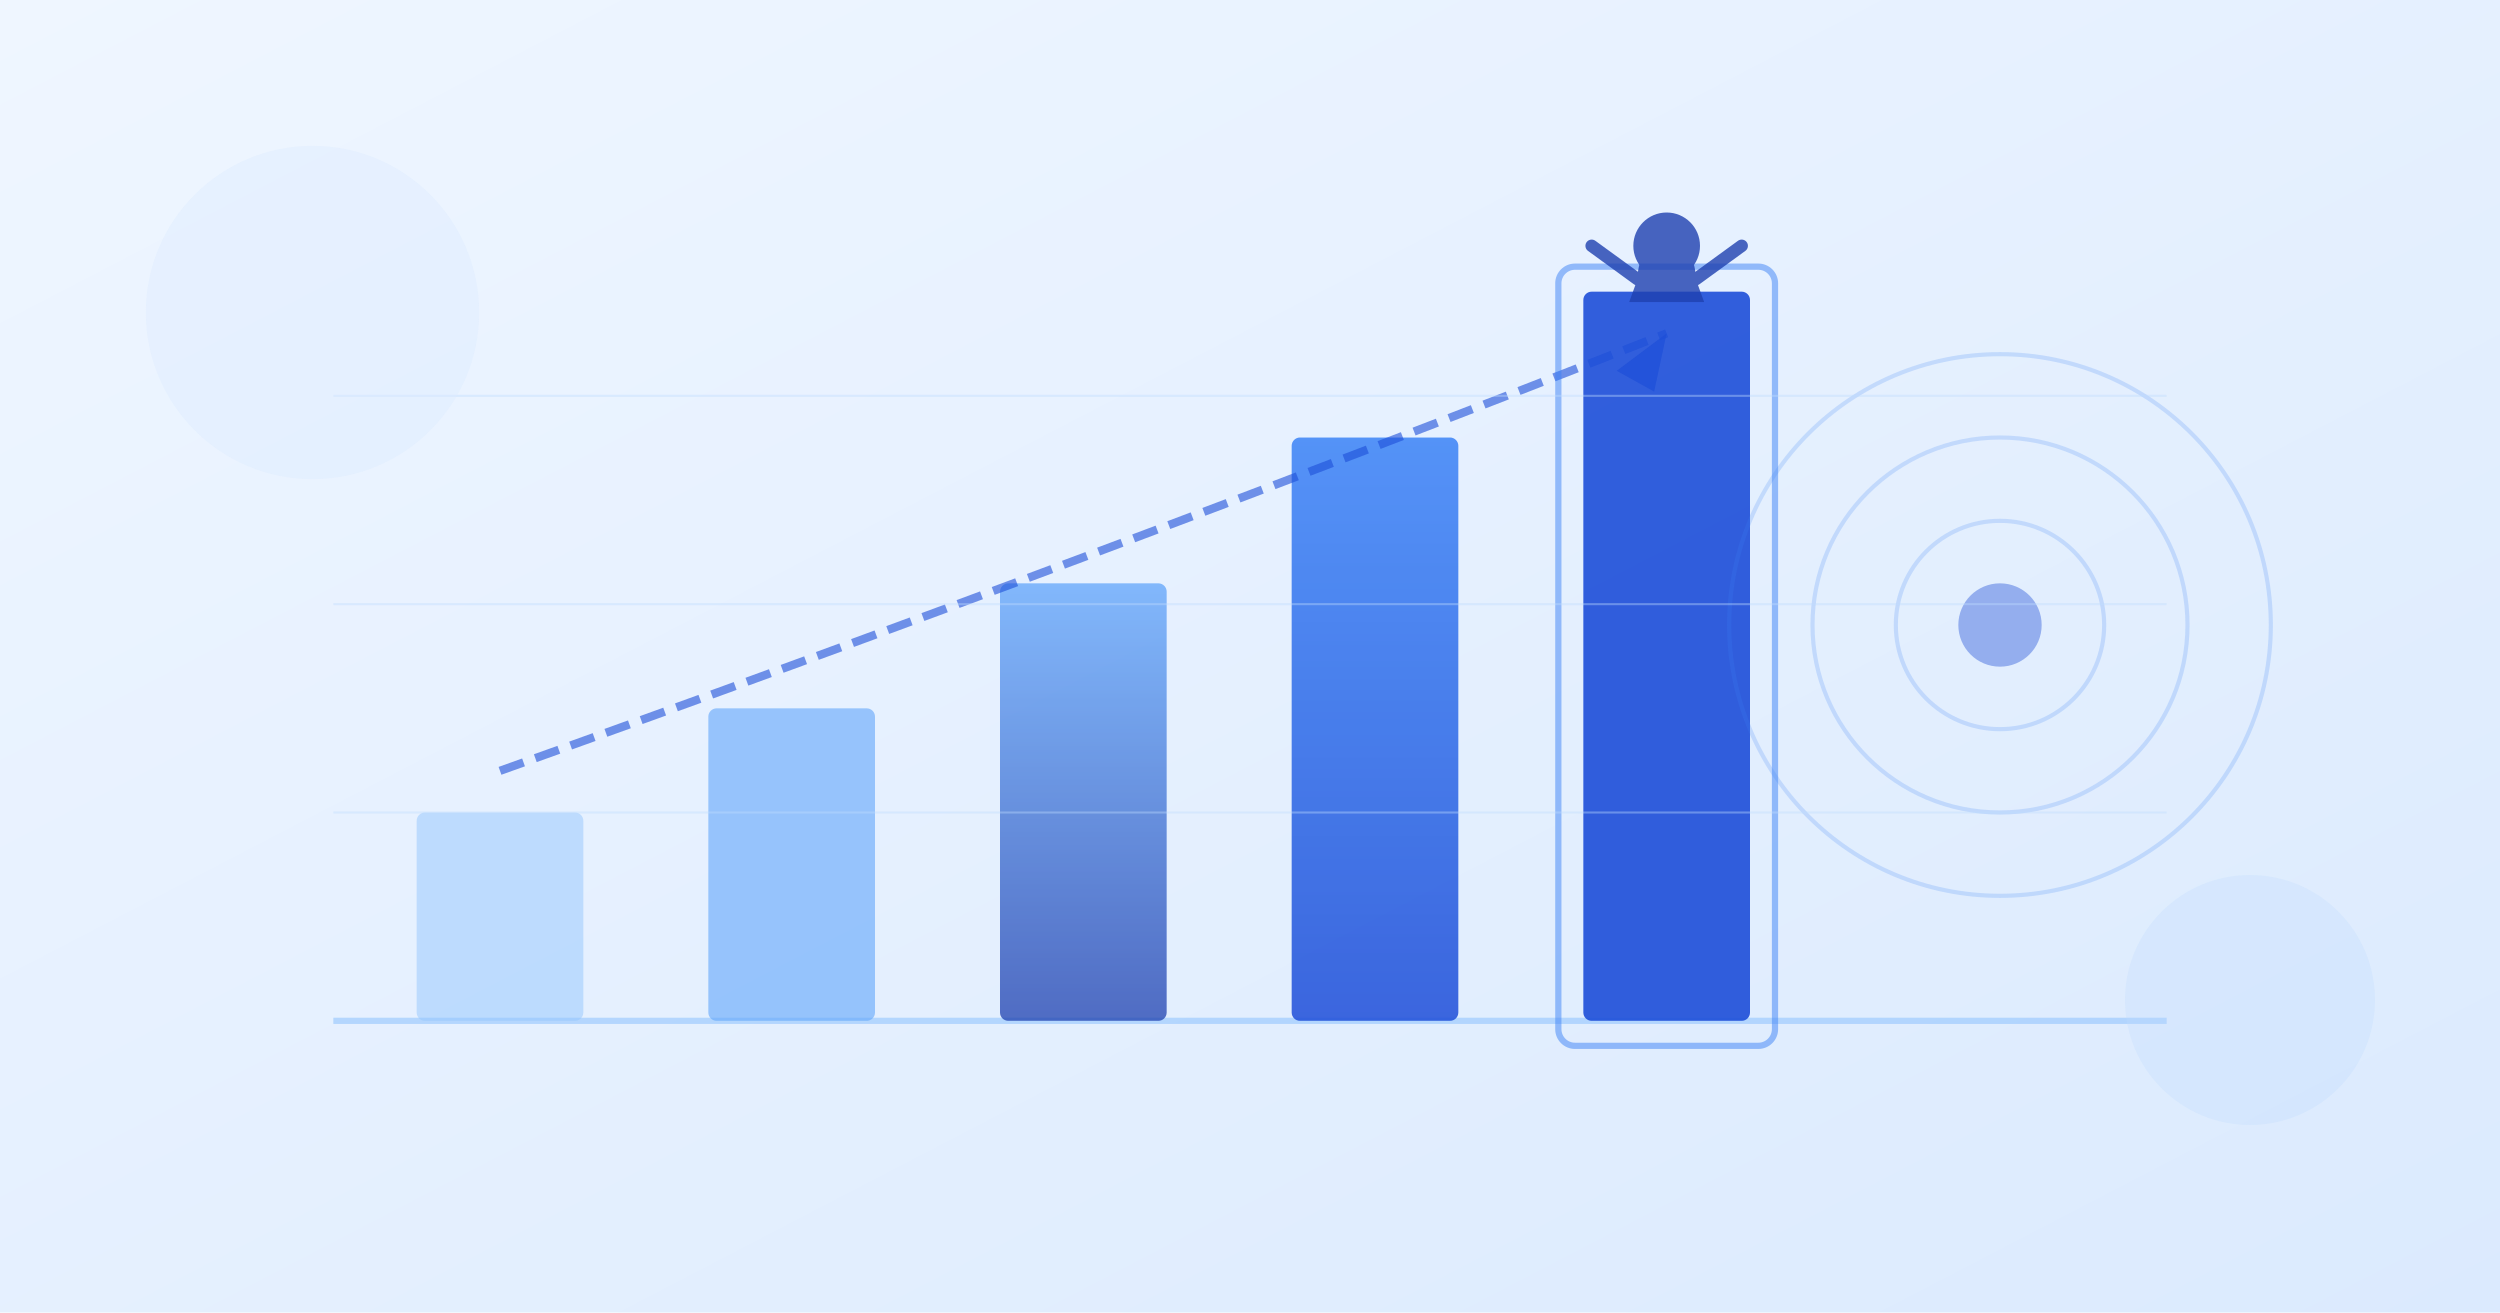
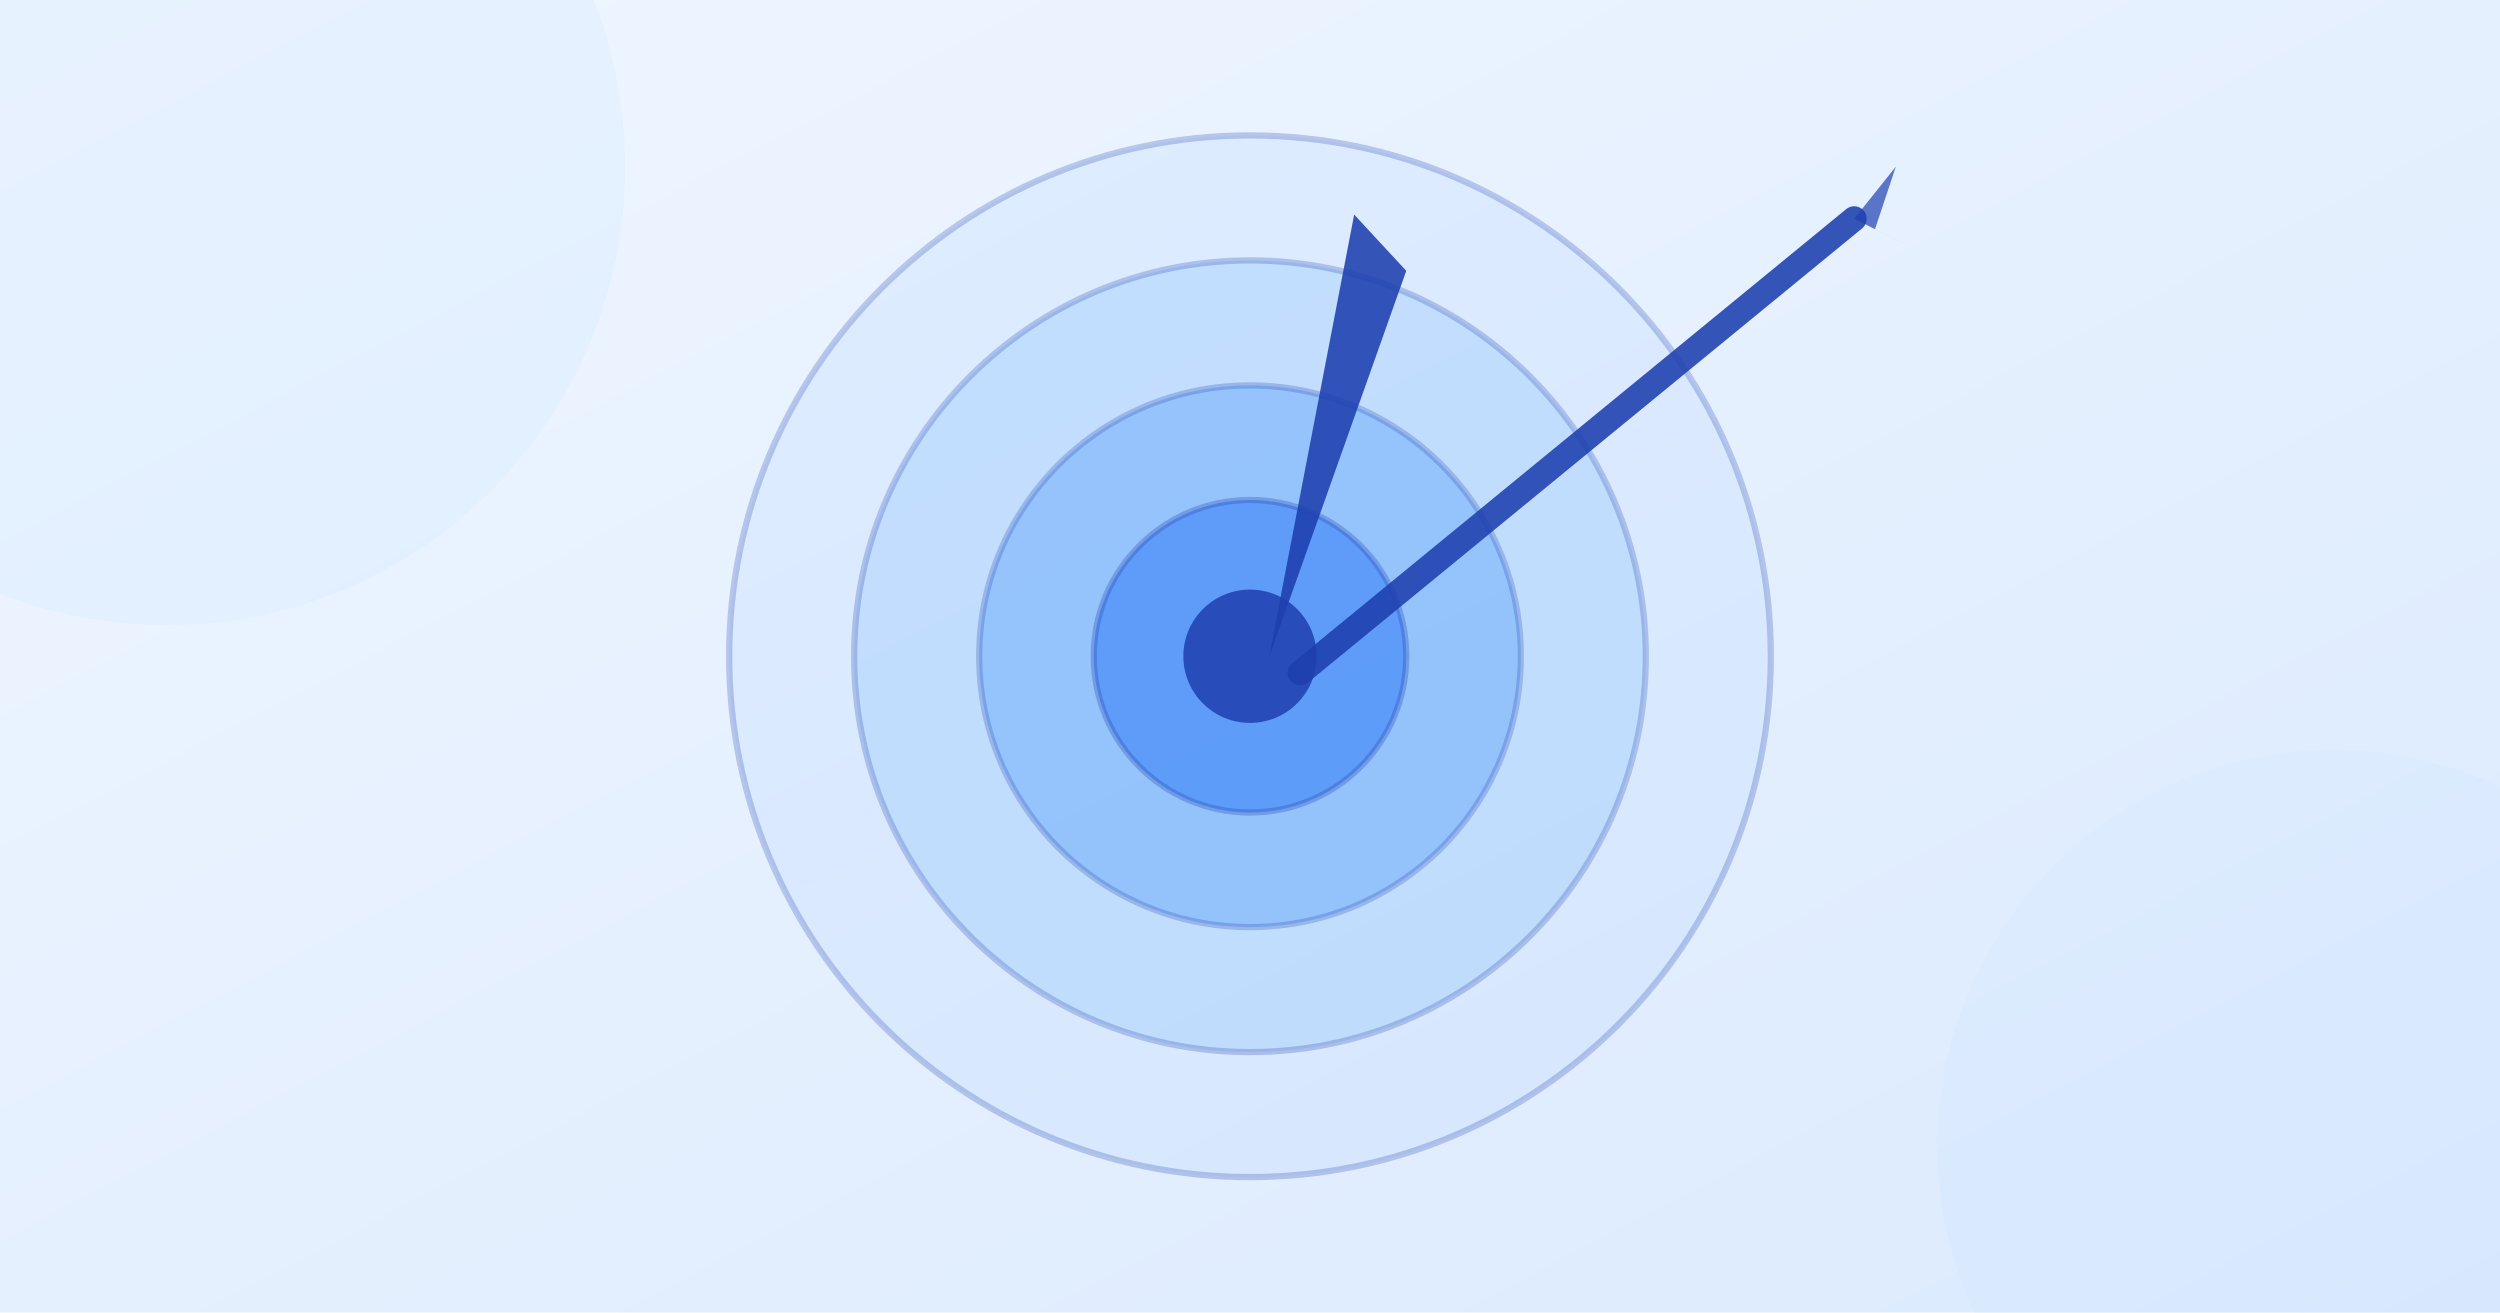
<svg xmlns="http://www.w3.org/2000/svg" width="1200" height="630" viewBox="0 0 1200 630">
  <defs>
-     <linearGradient id="bgGrad" x1="0" y1="0" x2="1" y2="1">
+     <linearGradient id="bg" x1="0" y1="0" x2="1" y2="1">
      <stop offset="0%" stop-color="#eff6ff" />
      <stop offset="100%" stop-color="#dbeafe" />
    </linearGradient>
-     <linearGradient id="barGrad1" x1="0" y1="1" x2="0" y2="0">
-       <stop offset="0%" stop-color="#1d4ed8" />
-       <stop offset="100%" stop-color="#3b82f6" />
-     </linearGradient>
-     <linearGradient id="barGrad2" x1="0" y1="1" x2="0" y2="0">
-       <stop offset="0%" stop-color="#1e40af" />
-       <stop offset="100%" stop-color="#60a5fa" />
-     </linearGradient>
  </defs>
-   <rect width="1200" height="630" fill="url(#bgGrad)" />
-   <line x1="160" y1="490" x2="1040" y2="490" stroke="#93c5fd" stroke-width="3" opacity="0.6" />
-   <rect x="200" y="390" width="80" height="100" rx="4" fill="#93c5fd" opacity="0.5" />
-   <rect x="340" y="340" width="80" height="150" rx="4" fill="#60a5fa" opacity="0.6" />
-   <rect x="480" y="280" width="80" height="210" rx="4" fill="url(#barGrad2)" opacity="0.75" />
-   <rect x="620" y="210" width="80" height="280" rx="4" fill="url(#barGrad1)" opacity="0.85" />
-   <rect x="760" y="140" width="80" height="350" rx="4" fill="#1d4ed8" opacity="0.9" />
-   <path d="M 240 370 Q 520 270 800 160" stroke="#1d4ed8" stroke-width="4" fill="none" stroke-dasharray="12,6" opacity="0.6" />
-   <polygon points="800,160 776,178 794,188" fill="#1d4ed8" opacity="0.7" />
-   <rect x="748" y="128" width="104" height="374" rx="8" fill="none" stroke="#3b82f6" stroke-width="3" opacity="0.5" />
-   <g fill="none" stroke="#3b82f6" stroke-width="2" opacity="0.2">
-     <circle cx="960" cy="300" r="130" />
-     <circle cx="960" cy="300" r="90" />
-     <circle cx="960" cy="300" r="50" />
-   </g>
-   <circle cx="960" cy="300" r="20" fill="#1d4ed8" opacity="0.4" />
-   <g fill="#1e40af" opacity="0.8">
-     <circle cx="800" cy="118" r="16" />
-     <path d="M 786 134 C 786 110 814 110 814 134 L 818 145 L 782 145 Z" />
-     <line x1="786" y1="134" x2="764" y2="118" stroke="#1e40af" stroke-width="6" stroke-linecap="round" />
-     <line x1="814" y1="134" x2="836" y2="118" stroke="#1e40af" stroke-width="6" stroke-linecap="round" />
-   </g>
-   <g fill="#1e40af" font-size="13" text-anchor="middle" opacity="0.55">
-   </g>
-   <g stroke="#bfdbfe" stroke-width="1" opacity="0.4">
-     <line x1="160" y1="390" x2="1040" y2="390" />
-     <line x1="160" y1="290" x2="1040" y2="290" />
-     <line x1="160" y1="190" x2="1040" y2="190" />
-   </g>
-   <circle cx="150" cy="150" r="80" fill="#dbeafe" opacity="0.4" />
-   <circle cx="1080" cy="480" r="60" fill="#bfdbfe" opacity="0.3" />
+   <rect width="1200" height="630" fill="url(#bg)" />
+   <circle cx="80" cy="80" r="220" fill="#bfdbfe" opacity="0.15" />
+   <circle cx="1120" cy="550" r="190" fill="#bfdbfe" opacity="0.12" />
+   <circle cx="600" cy="315" r="250" fill="#bfdbfe" opacity="0.30" />
+   <circle cx="600" cy="315" r="190" fill="#93c5fd" opacity="0.35" />
+   <circle cx="600" cy="315" r="130" fill="#60a5fa" opacity="0.45" />
+   <circle cx="600" cy="315" r="75" fill="#3b82f6" opacity="0.60" />
+   <circle cx="600" cy="315" r="32" fill="#1e40af" opacity="0.85" />
+   <circle cx="600" cy="315" r="250" fill="none" stroke="#1e40af" stroke-width="3" opacity="0.25" />
+   <circle cx="600" cy="315" r="190" fill="none" stroke="#1e40af" stroke-width="3" opacity="0.25" />
+   <circle cx="600" cy="315" r="130" fill="none" stroke="#1e40af" stroke-width="3" opacity="0.25" />
+   <circle cx="600" cy="315" r="75" fill="none" stroke="#1e40af" stroke-width="3" opacity="0.30" />
+   <line x1="890" y1="105" x2="624" y2="323" stroke="#1e40af" stroke-width="12" stroke-linecap="round" opacity="0.88" />
+   <polygon points="609,316 650,103 675,130" fill="#1e40af" opacity="0.88" />
+   <path d="M 890,105 L 910,80 L 900,110 L 920,120 Z" fill="#1e40af" opacity="0.70" />
</svg>
